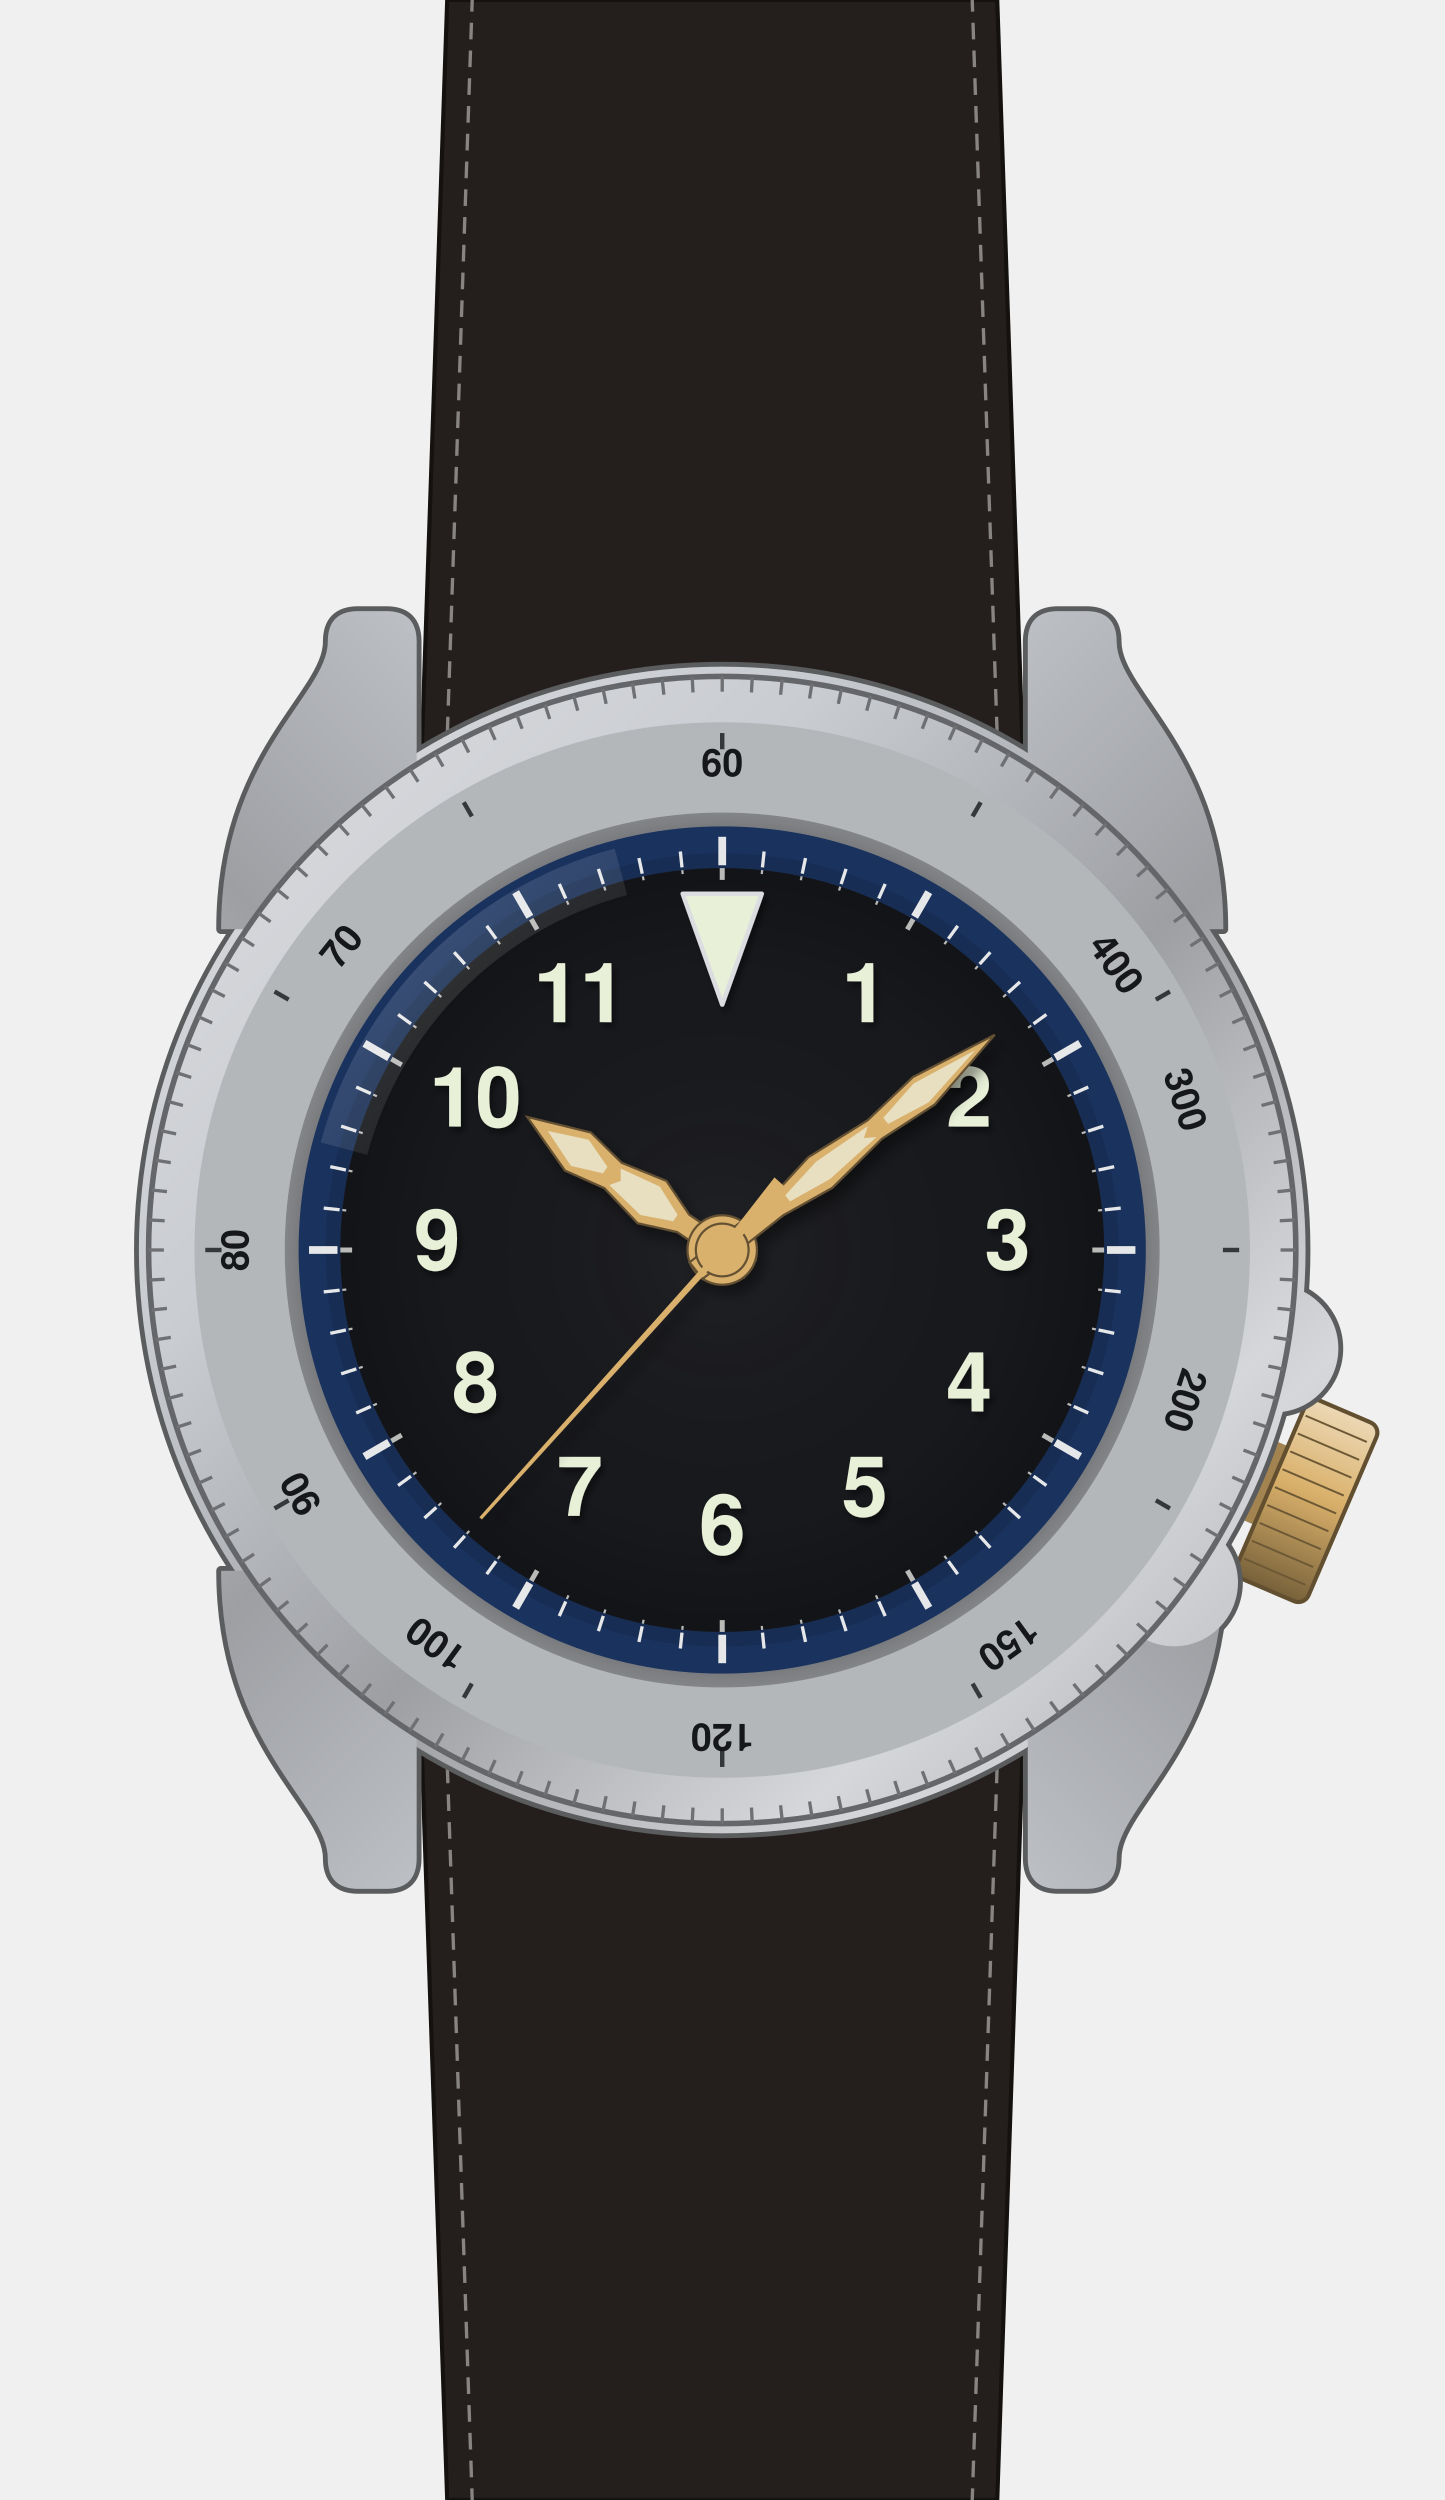
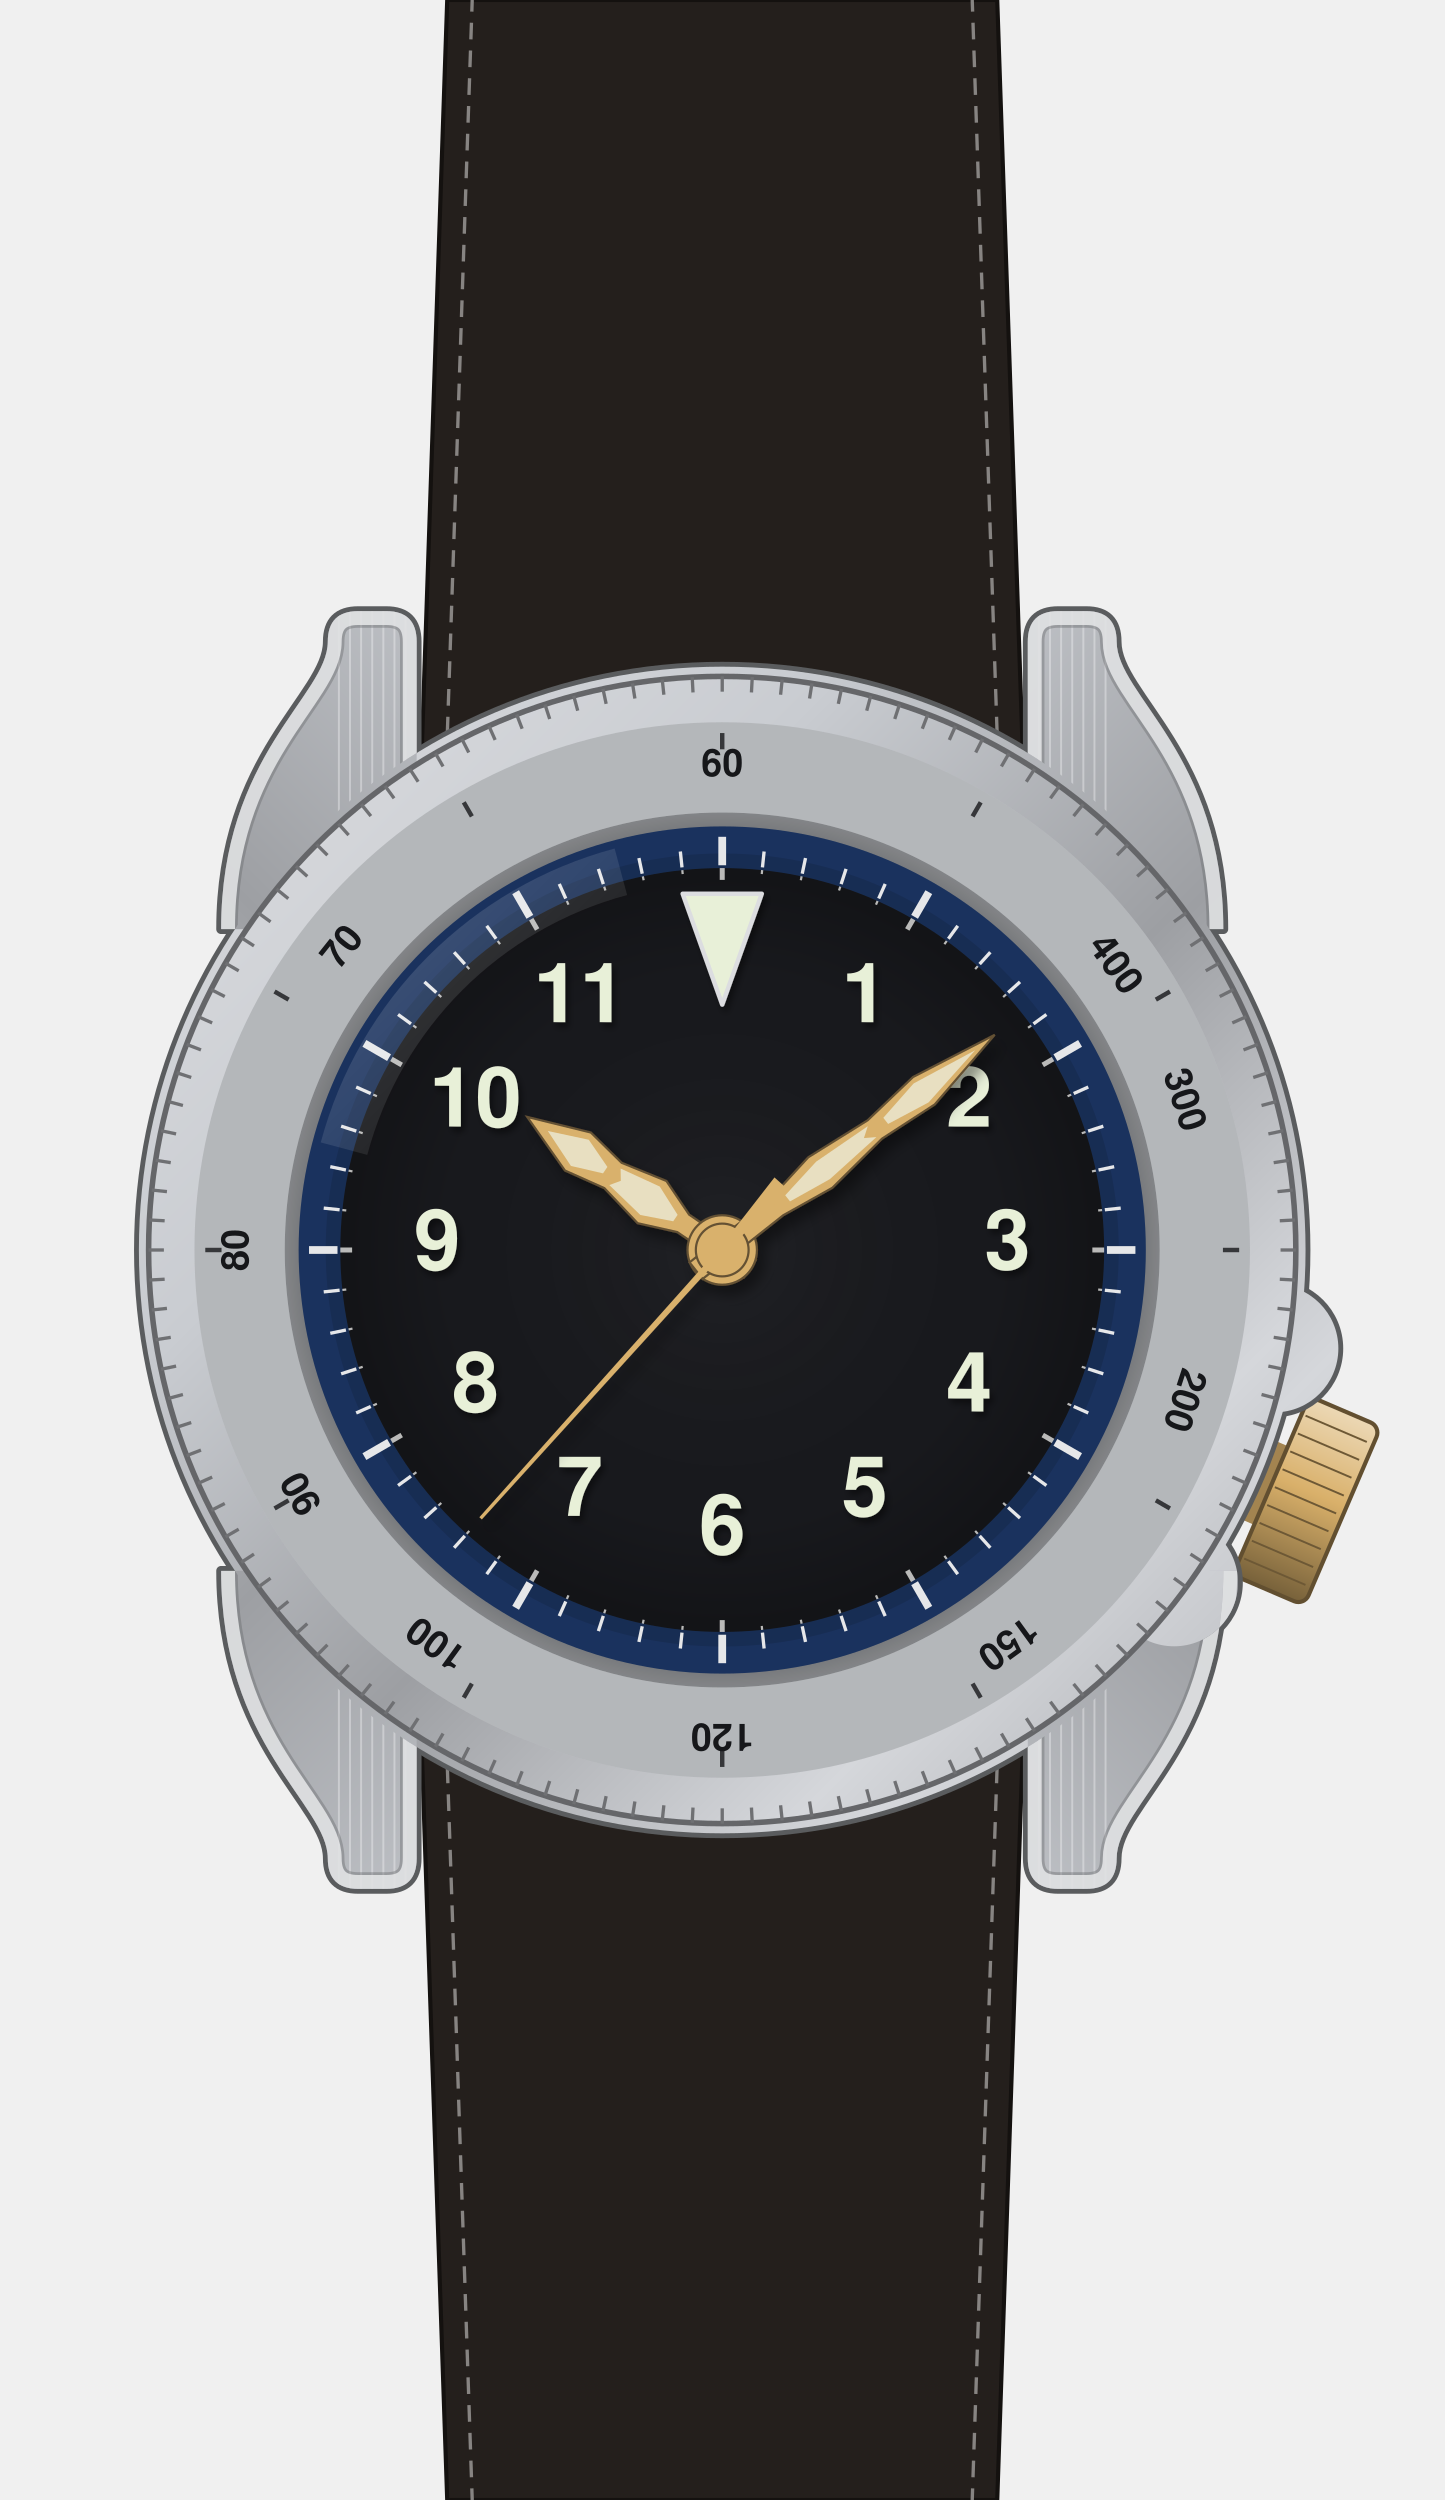
<svg xmlns="http://www.w3.org/2000/svg" viewBox="-26 -45 52 90" role="img" aria-label="Pilot Type B, Tachymeter" data-mm-width="52" data-mm-height="90">
  <defs>
    <clipPath id="pilot-tachymeter-dial-clip">
      <circle r="15.75">
</circle>
    </clipPath>
  </defs>
  <g data-layer="strap" data-part="st-leather-22-black">
    <g id="pilot-tachymeter-strap-top">
      <g>
        <defs>
</defs>
        <path d="M -11 -12.6 L 11 -12.6 L 9.9 -45 L -9.9 -45 Z" fill="#241f1c" stroke="#14110f" stroke-width="0.15">
</path>
        <g stroke="#878482" stroke-width="0.12" stroke-dasharray="0.6 0.4" fill="none">
          <path d="M -10.1 -12.6 L -9 -45">
</path>
          <path d="M 10.1 -12.6 L 9 -45">
</path>
        </g>
      </g>
    </g>
    <use href="#pilot-tachymeter-strap-top" transform="scale(1 -1)">
</use>
  </g>
  <g data-layer="crown" data-part="cw-diver42-gold" transform="rotate(23.22581)">
    <g>
      <defs>
        <linearGradient id="pilot-tachymeter-crown-cw-diver42-gold" x1="0" y1="0" x2="0" y2="1">
          <stop offset="0" stop-color="#ecd8b5">
</stop>
          <stop offset="0.45" stop-color="#d9b06a">
</stop>
          <stop offset="1" stop-color="#77613a">
</stop>
        </linearGradient>
      </defs>
      <rect x="20.6" y="-1.54" width="1.2" height="3.08" fill="#a38450">
</rect>
      <rect x="21.5" y="-3.5" width="2.8" height="7" rx="0.4" fill="url(#pilot-tachymeter-crown-cw-diver42-gold)" stroke="#624f30" stroke-width="0.15">
</rect>
      <g stroke="#6d5835" stroke-width="0.07">
        <line x1="21.65" y1="-2.8" x2="24.05" y2="-2.8">
</line>
        <line x1="21.65" y1="-2.1" x2="24.05" y2="-2.1">
</line>
        <line x1="21.65" y1="-1.4" x2="24.05" y2="-1.4">
</line>
        <line x1="21.65" y1="-0.7" x2="24.05" y2="-0.7">
</line>
        <line x1="21.65" y1="0" x2="24.05" y2="0">
</line>
        <line x1="21.65" y1="0.7" x2="24.05" y2="0.7">
</line>
        <line x1="21.65" y1="1.4" x2="24.05" y2="1.4">
</line>
        <line x1="21.65" y1="2.1" x2="24.05" y2="2.1">
</line>
        <line x1="21.65" y1="2.8" x2="24.05" y2="2.8">
</line>
      </g>
    </g>
  </g>
  <g data-layer="case" data-part="cs-diver42-38">
    <g>
      <defs>
        <linearGradient id="pilot-tachymeter-case-metal-cs-diver42-38" gradientUnits="userSpaceOnUse" x1="-23" y1="-23" x2="23" y2="23">
          <stop offset="0" stop-color="#dedfe2">
</stop>
          <stop offset="0.3" stop-color="#c9ccd1">
</stop>
          <stop offset="0.55" stop-color="#9d9fa3">
</stop>
          <stop offset="0.78" stop-color="#d5d7db">
</stop>
          <stop offset="1" stop-color="#a5a7ab">
</stop>
        </linearGradient>
        <radialGradient id="pilot-tachymeter-case-flange-cs-diver42-38" gradientUnits="userSpaceOnUse" cx="0" cy="0" r="15.8">
          <stop offset="0.8" stop-color="#3c3d3f">
</stop>
          <stop offset="1" stop-color="#838588">
</stop>
        </radialGradient>
+         <clipPath id="pilot-tachymeter-case-clip-cs-diver42-38">
+           <circle r="21" fill="url(#pilot-tachymeter-case-metal-cs-diver42-38)">
+ </circle>
+           <path d="M 11 -11.55 L 11 -21.9 Q 11 -23 12.1 -23 L 13.1 -23 Q 14.2 -23 14.2 -21.9 C 14.2 -19.95 18.04 -17.85 18.04 -11.55 Z" fill="url(#pilot-tachymeter-case-metal-cs-diver42-38)" transform="scale(1 1)">
+ </path>
+           <path d="M 11 -11.55 L 11 -21.9 Q 11 -23 12.1 -23 L 13.1 -23 Q 14.2 -23 14.2 -21.9 C 14.2 -19.95 18.04 -17.85 18.04 -11.55 Z" fill="url(#pilot-tachymeter-case-metal-cs-diver42-38)" transform="scale(-1 1)">
+ </path>
+           <path d="M 11 -11.55 L 11 -21.9 Q 11 -23 12.1 -23 L 13.1 -23 Q 14.2 -23 14.2 -21.9 C 14.2 -19.95 18.04 -17.85 18.04 -11.55 Z" fill="url(#pilot-tachymeter-case-metal-cs-diver42-38)" transform="scale(1 -1)">
+ </path>
+           <path d="M 11 -11.55 L 11 -21.9 Q 11 -23 12.1 -23 L 13.1 -23 Q 14.2 -23 14.2 -21.9 C 14.2 -19.95 18.04 -17.85 18.04 -11.55 Z" fill="url(#pilot-tachymeter-case-metal-cs-diver42-38)" transform="scale(-1 -1)">
+ </path>
+           <circle cx="19.881" cy="3.545" r="2.3" fill="url(#pilot-tachymeter-case-metal-cs-diver42-38)">
+ </circle>
+           <circle cx="16.267" cy="11.967" r="2.3" fill="url(#pilot-tachymeter-case-metal-cs-diver42-38)">
+ </circle>
+         </clipPath>
+         <clipPath id="pilot-tachymeter-case-outside-cs-diver42-38">
+           <path d="M -100 -100 H 100 V 100 H -100 Z M 21 0 A 21 21 0 1 0 -21 0 A 21 21 0 1 0 21 0 Z" clip-rule="evenodd">
+ </path>
+         </clipPath>
      </defs>
      <g stroke="#5a5c5e" stroke-width="0.35" stroke-linejoin="round">
        <circle r="21" fill="#5a5c5e">
</circle>
        <path d="M 11 -11.55 L 11 -21.9 Q 11 -23 12.1 -23 L 13.1 -23 Q 14.2 -23 14.2 -21.9 C 14.2 -19.95 18.04 -17.85 18.04 -11.55 Z" fill="#5a5c5e" transform="scale(1 1)">
</path>
        <path d="M 11 -11.55 L 11 -21.9 Q 11 -23 12.1 -23 L 13.1 -23 Q 14.2 -23 14.2 -21.9 C 14.2 -19.95 18.04 -17.85 18.04 -11.55 Z" fill="#5a5c5e" transform="scale(-1 1)">
</path>
        <path d="M 11 -11.55 L 11 -21.9 Q 11 -23 12.1 -23 L 13.1 -23 Q 14.2 -23 14.2 -21.9 C 14.2 -19.95 18.04 -17.85 18.04 -11.55 Z" fill="#5a5c5e" transform="scale(1 -1)">
</path>
        <path d="M 11 -11.55 L 11 -21.9 Q 11 -23 12.1 -23 L 13.1 -23 Q 14.2 -23 14.2 -21.9 C 14.2 -19.95 18.04 -17.85 18.04 -11.55 Z" fill="#5a5c5e" transform="scale(-1 -1)">
</path>
        <circle cx="19.881" cy="3.545" r="2.3" fill="#5a5c5e">
</circle>
        <circle cx="16.267" cy="11.967" r="2.3" fill="#5a5c5e">
</circle>
      </g>
      <g>
        <circle r="21" fill="url(#pilot-tachymeter-case-metal-cs-diver42-38)">
</circle>
        <path d="M 11 -11.55 L 11 -21.9 Q 11 -23 12.1 -23 L 13.1 -23 Q 14.2 -23 14.2 -21.9 C 14.2 -19.95 18.04 -17.85 18.04 -11.55 Z" fill="url(#pilot-tachymeter-case-metal-cs-diver42-38)" transform="scale(1 1)">
</path>
        <path d="M 11 -11.55 L 11 -21.9 Q 11 -23 12.1 -23 L 13.1 -23 Q 14.2 -23 14.2 -21.9 C 14.2 -19.95 18.04 -17.85 18.04 -11.55 Z" fill="url(#pilot-tachymeter-case-metal-cs-diver42-38)" transform="scale(-1 1)">
</path>
        <path d="M 11 -11.55 L 11 -21.9 Q 11 -23 12.1 -23 L 13.1 -23 Q 14.2 -23 14.2 -21.9 C 14.2 -19.95 18.04 -17.85 18.04 -11.55 Z" fill="url(#pilot-tachymeter-case-metal-cs-diver42-38)" transform="scale(1 -1)">
</path>
        <path d="M 11 -11.55 L 11 -21.9 Q 11 -23 12.1 -23 L 13.1 -23 Q 14.2 -23 14.2 -21.9 C 14.2 -19.95 18.04 -17.85 18.04 -11.55 Z" fill="url(#pilot-tachymeter-case-metal-cs-diver42-38)" transform="scale(-1 -1)">
</path>
        <circle cx="19.881" cy="3.545" r="2.3" fill="url(#pilot-tachymeter-case-metal-cs-diver42-38)">
</circle>
        <circle cx="16.267" cy="11.967" r="2.3" fill="url(#pilot-tachymeter-case-metal-cs-diver42-38)">
</circle>
+       </g>
+       <g>
+         <g clip-path="url(#pilot-tachymeter-case-clip-cs-diver42-38)">
+           <g clip-path="url(#pilot-tachymeter-case-outside-cs-diver42-38)">
+             <g transform="scale(1 1)" fill="none" stroke-linejoin="round">
+               <path d="M 11.4 -23 L 11.4 -11.55 M 11.8 -23 L 11.8 -11.55 M 12.2 -23 L 12.2 -11.55 M 12.6 -23 L 12.6 -11.55 M 13 -23 L 13 -11.55 M 13.4 -23 L 13.4 -11.55 M 13.8 -23 L 13.8 -11.55" stroke="#f2f2f4" stroke-width="0.07" opacity="0.4">
+ </path>
+               <path d="M 11 -11.55 L 11 -21.9 Q 11 -23 12.1 -23 L 13.1 -23 Q 14.2 -23 14.2 -21.9 C 14.2 -19.95 18.04 -17.85 18.04 -11.55" stroke="#656669" stroke-width="1.2" opacity="0.4">
+ </path>
+               <path d="M 11 -11.55 L 11 -21.9 Q 11 -23 12.1 -23 L 13.1 -23 Q 14.2 -23 14.2 -21.9 C 14.2 -19.95 18.04 -17.85 18.04 -11.55" stroke="#ecedef" stroke-width="1" opacity="0.8">
+ </path>
+             </g>
+             <g transform="scale(-1 1)" fill="none" stroke-linejoin="round">
+               <path d="M 11.4 -23 L 11.4 -11.55 M 11.8 -23 L 11.8 -11.55 M 12.2 -23 L 12.2 -11.55 M 12.6 -23 L 12.6 -11.55 M 13 -23 L 13 -11.55 M 13.4 -23 L 13.4 -11.55 M 13.8 -23 L 13.8 -11.55" stroke="#f2f2f4" stroke-width="0.07" opacity="0.4">
+ </path>
+               <path d="M 11 -11.55 L 11 -21.9 Q 11 -23 12.1 -23 L 13.1 -23 Q 14.2 -23 14.2 -21.9 C 14.2 -19.95 18.04 -17.85 18.04 -11.55" stroke="#656669" stroke-width="1.2" opacity="0.4">
+ </path>
+               <path d="M 11 -11.55 L 11 -21.9 Q 11 -23 12.1 -23 L 13.1 -23 Q 14.2 -23 14.2 -21.9 C 14.2 -19.95 18.04 -17.85 18.04 -11.55" stroke="#ecedef" stroke-width="1" opacity="0.8">
+ </path>
+             </g>
+             <g transform="scale(1 -1)" fill="none" stroke-linejoin="round">
+               <path d="M 11.4 -23 L 11.4 -11.55 M 11.8 -23 L 11.8 -11.55 M 12.2 -23 L 12.2 -11.55 M 12.6 -23 L 12.6 -11.55 M 13 -23 L 13 -11.55 M 13.4 -23 L 13.4 -11.55 M 13.8 -23 L 13.8 -11.55" stroke="#f2f2f4" stroke-width="0.07" opacity="0.4">
+ </path>
+               <path d="M 11 -11.55 L 11 -21.9 Q 11 -23 12.1 -23 L 13.1 -23 Q 14.2 -23 14.2 -21.9 C 14.2 -19.95 18.04 -17.85 18.04 -11.55" stroke="#656669" stroke-width="1.2" opacity="0.4">
+ </path>
+               <path d="M 11 -11.55 L 11 -21.9 Q 11 -23 12.1 -23 L 13.1 -23 Q 14.2 -23 14.2 -21.9 C 14.2 -19.95 18.04 -17.85 18.04 -11.55" stroke="#ecedef" stroke-width="1" opacity="0.8">
+ </path>
+             </g>
+             <g transform="scale(-1 -1)" fill="none" stroke-linejoin="round">
+               <path d="M 11.4 -23 L 11.4 -11.55 M 11.8 -23 L 11.8 -11.55 M 12.2 -23 L 12.2 -11.55 M 12.6 -23 L 12.6 -11.55 M 13 -23 L 13 -11.55 M 13.4 -23 L 13.4 -11.55 M 13.8 -23 L 13.8 -11.55" stroke="#f2f2f4" stroke-width="0.07" opacity="0.4">
+ </path>
+               <path d="M 11 -11.55 L 11 -21.9 Q 11 -23 12.1 -23 L 13.1 -23 Q 14.2 -23 14.2 -21.9 C 14.2 -19.95 18.04 -17.85 18.04 -11.55" stroke="#656669" stroke-width="1.2" opacity="0.4">
+ </path>
+               <path d="M 11 -11.55 L 11 -21.9 Q 11 -23 12.1 -23 L 13.1 -23 Q 14.2 -23 14.2 -21.9 C 14.2 -19.95 18.04 -17.85 18.04 -11.55" stroke="#ecedef" stroke-width="1" opacity="0.8">
+ </path>
+             </g>
+           </g>
+         </g>
      </g>
      <circle r="15.8" fill="url(#pilot-tachymeter-case-flange-cs-diver42-38)">
</circle>
    </g>
  </g>
  <g data-layer="bezel" data-part="bz-diver42-flat">
    <g>
      <defs>
        <linearGradient id="pilot-tachymeter-bezel-bz-diver42-flat" gradientUnits="userSpaceOnUse" x1="-20.65" y1="-20.65" x2="20.65" y2="20.65">
          <stop offset="0" stop-color="#dedfe2">
</stop>
          <stop offset="0.3" stop-color="#c9ccd1">
</stop>
          <stop offset="0.55" stop-color="#9d9fa3">
</stop>
          <stop offset="0.78" stop-color="#d5d7db">
</stop>
          <stop offset="1" stop-color="#a5a7ab">
</stop>
        </linearGradient>
      </defs>
      <path d="M -20.65 0 A 20.65 20.65 0 1 0 20.65 0 A 20.65 20.65 0 1 0 -20.65 0 Z M -18.75 0 A 18.75 18.75 0 1 0 18.75 0 A 18.75 18.75 0 1 0 -18.75 0 Z" fill="url(#pilot-tachymeter-bezel-bz-diver42-flat)" fill-rule="evenodd" stroke="#656669" stroke-width="0.2">
</path>
      <g stroke="#6f7073" stroke-width="0.12">
        <line x1="0" y1="-20.1" x2="0" y2="-20.65">
</line>
        <line x1="1.052" y1="-20.072" x2="1.081" y2="-20.622">
</line>
        <line x1="2.101" y1="-19.99" x2="2.159" y2="-20.537">
</line>
        <line x1="3.144" y1="-19.853" x2="3.23" y2="-20.396">
</line>
        <line x1="4.179" y1="-19.661" x2="4.293" y2="-20.199">
</line>
        <line x1="5.202" y1="-19.415" x2="5.345" y2="-19.946">
</line>
        <line x1="6.211" y1="-19.116" x2="6.381" y2="-19.639">
</line>
        <line x1="7.203" y1="-18.765" x2="7.4" y2="-19.278">
</line>
        <line x1="8.175" y1="-18.362" x2="8.399" y2="-18.865">
</line>
        <line x1="9.125" y1="-17.909" x2="9.375" y2="-18.399">
</line>
        <line x1="10.05" y1="-17.407" x2="10.325" y2="-17.883">
</line>
        <line x1="10.947" y1="-16.857" x2="11.247" y2="-17.319">
</line>
        <line x1="11.814" y1="-16.261" x2="12.138" y2="-16.706">
</line>
        <line x1="12.649" y1="-15.621" x2="12.995" y2="-16.048">
</line>
        <line x1="13.45" y1="-14.937" x2="13.818" y2="-15.346">
</line>
        <line x1="14.213" y1="-14.213" x2="14.602" y2="-14.602">
</line>
        <line x1="14.937" y1="-13.45" x2="15.346" y2="-13.818">
</line>
        <line x1="15.621" y1="-12.649" x2="16.048" y2="-12.995">
</line>
        <line x1="16.261" y1="-11.814" x2="16.706" y2="-12.138">
</line>
        <line x1="16.857" y1="-10.947" x2="17.319" y2="-11.247">
</line>
        <line x1="17.407" y1="-10.05" x2="17.883" y2="-10.325">
</line>
        <line x1="17.909" y1="-9.125" x2="18.399" y2="-9.375">
</line>
        <line x1="18.362" y1="-8.175" x2="18.865" y2="-8.399">
</line>
        <line x1="18.765" y1="-7.203" x2="19.278" y2="-7.4">
</line>
        <line x1="19.116" y1="-6.211" x2="19.639" y2="-6.381">
</line>
        <line x1="19.415" y1="-5.202" x2="19.946" y2="-5.345">
</line>
        <line x1="19.661" y1="-4.179" x2="20.199" y2="-4.293">
</line>
        <line x1="19.853" y1="-3.144" x2="20.396" y2="-3.23">
</line>
        <line x1="19.99" y1="-2.101" x2="20.537" y2="-2.159">
</line>
        <line x1="20.072" y1="-1.052" x2="20.622" y2="-1.081">
</line>
        <line x1="20.1" y1="0" x2="20.65" y2="0">
</line>
        <line x1="20.072" y1="1.052" x2="20.622" y2="1.081">
</line>
        <line x1="19.99" y1="2.101" x2="20.537" y2="2.159">
</line>
        <line x1="19.853" y1="3.144" x2="20.396" y2="3.23">
</line>
        <line x1="19.661" y1="4.179" x2="20.199" y2="4.293">
</line>
        <line x1="19.415" y1="5.202" x2="19.946" y2="5.345">
</line>
        <line x1="19.116" y1="6.211" x2="19.639" y2="6.381">
</line>
        <line x1="18.765" y1="7.203" x2="19.278" y2="7.4">
</line>
        <line x1="18.362" y1="8.175" x2="18.865" y2="8.399">
</line>
        <line x1="17.909" y1="9.125" x2="18.399" y2="9.375">
</line>
        <line x1="17.407" y1="10.05" x2="17.883" y2="10.325">
</line>
        <line x1="16.857" y1="10.947" x2="17.319" y2="11.247">
</line>
        <line x1="16.261" y1="11.814" x2="16.706" y2="12.138">
</line>
        <line x1="15.621" y1="12.649" x2="16.048" y2="12.995">
</line>
        <line x1="14.937" y1="13.45" x2="15.346" y2="13.818">
</line>
        <line x1="14.213" y1="14.213" x2="14.602" y2="14.602">
</line>
        <line x1="13.45" y1="14.937" x2="13.818" y2="15.346">
</line>
        <line x1="12.649" y1="15.621" x2="12.995" y2="16.048">
</line>
        <line x1="11.814" y1="16.261" x2="12.138" y2="16.706">
</line>
        <line x1="10.947" y1="16.857" x2="11.247" y2="17.319">
</line>
        <line x1="10.05" y1="17.407" x2="10.325" y2="17.883">
</line>
        <line x1="9.125" y1="17.909" x2="9.375" y2="18.399">
</line>
        <line x1="8.175" y1="18.362" x2="8.399" y2="18.865">
</line>
        <line x1="7.203" y1="18.765" x2="7.4" y2="19.278">
</line>
        <line x1="6.211" y1="19.116" x2="6.381" y2="19.639">
</line>
        <line x1="5.202" y1="19.415" x2="5.345" y2="19.946">
</line>
        <line x1="4.179" y1="19.661" x2="4.293" y2="20.199">
</line>
        <line x1="3.144" y1="19.853" x2="3.23" y2="20.396">
</line>
        <line x1="2.101" y1="19.99" x2="2.159" y2="20.537">
</line>
        <line x1="1.052" y1="20.072" x2="1.081" y2="20.622">
</line>
        <line x1="0" y1="20.1" x2="0" y2="20.65">
</line>
        <line x1="-1.052" y1="20.072" x2="-1.081" y2="20.622">
</line>
        <line x1="-2.101" y1="19.99" x2="-2.159" y2="20.537">
</line>
        <line x1="-3.144" y1="19.853" x2="-3.23" y2="20.396">
</line>
        <line x1="-4.179" y1="19.661" x2="-4.293" y2="20.199">
</line>
        <line x1="-5.202" y1="19.415" x2="-5.345" y2="19.946">
</line>
        <line x1="-6.211" y1="19.116" x2="-6.381" y2="19.639">
</line>
        <line x1="-7.203" y1="18.765" x2="-7.4" y2="19.278">
</line>
        <line x1="-8.175" y1="18.362" x2="-8.399" y2="18.865">
</line>
        <line x1="-9.125" y1="17.909" x2="-9.375" y2="18.399">
</line>
        <line x1="-10.05" y1="17.407" x2="-10.325" y2="17.883">
</line>
        <line x1="-10.947" y1="16.857" x2="-11.247" y2="17.319">
</line>
        <line x1="-11.814" y1="16.261" x2="-12.138" y2="16.706">
</line>
        <line x1="-12.649" y1="15.621" x2="-12.995" y2="16.048">
</line>
        <line x1="-13.45" y1="14.937" x2="-13.818" y2="15.346">
</line>
        <line x1="-14.213" y1="14.213" x2="-14.602" y2="14.602">
</line>
        <line x1="-14.937" y1="13.45" x2="-15.346" y2="13.818">
</line>
        <line x1="-15.621" y1="12.649" x2="-16.048" y2="12.995">
</line>
        <line x1="-16.261" y1="11.814" x2="-16.706" y2="12.138">
</line>
        <line x1="-16.857" y1="10.947" x2="-17.319" y2="11.247">
</line>
        <line x1="-17.407" y1="10.05" x2="-17.883" y2="10.325">
</line>
        <line x1="-17.909" y1="9.125" x2="-18.399" y2="9.375">
</line>
        <line x1="-18.362" y1="8.175" x2="-18.865" y2="8.399">
</line>
        <line x1="-18.765" y1="7.203" x2="-19.278" y2="7.4">
</line>
        <line x1="-19.116" y1="6.211" x2="-19.639" y2="6.381">
</line>
        <line x1="-19.415" y1="5.202" x2="-19.946" y2="5.345">
</line>
        <line x1="-19.661" y1="4.179" x2="-20.199" y2="4.293">
</line>
        <line x1="-19.853" y1="3.144" x2="-20.396" y2="3.23">
</line>
        <line x1="-19.99" y1="2.101" x2="-20.537" y2="2.159">
</line>
        <line x1="-20.072" y1="1.052" x2="-20.622" y2="1.081">
</line>
        <line x1="-20.1" y1="0" x2="-20.65" y2="0">
</line>
        <line x1="-20.072" y1="-1.052" x2="-20.622" y2="-1.081">
</line>
        <line x1="-19.99" y1="-2.101" x2="-20.537" y2="-2.159">
</line>
        <line x1="-19.853" y1="-3.144" x2="-20.396" y2="-3.23">
</line>
        <line x1="-19.661" y1="-4.179" x2="-20.199" y2="-4.293">
</line>
        <line x1="-19.415" y1="-5.202" x2="-19.946" y2="-5.345">
</line>
        <line x1="-19.116" y1="-6.211" x2="-19.639" y2="-6.381">
</line>
        <line x1="-18.765" y1="-7.203" x2="-19.278" y2="-7.4">
</line>
        <line x1="-18.362" y1="-8.175" x2="-18.865" y2="-8.399">
</line>
        <line x1="-17.909" y1="-9.125" x2="-18.399" y2="-9.375">
</line>
        <line x1="-17.407" y1="-10.05" x2="-17.883" y2="-10.325">
</line>
        <line x1="-16.857" y1="-10.947" x2="-17.319" y2="-11.247">
</line>
        <line x1="-16.261" y1="-11.814" x2="-16.706" y2="-12.138">
</line>
        <line x1="-15.621" y1="-12.649" x2="-16.048" y2="-12.995">
</line>
        <line x1="-14.937" y1="-13.45" x2="-15.346" y2="-13.818">
</line>
        <line x1="-14.213" y1="-14.213" x2="-14.602" y2="-14.602">
</line>
        <line x1="-13.45" y1="-14.937" x2="-13.818" y2="-15.346">
</line>
        <line x1="-12.649" y1="-15.621" x2="-12.995" y2="-16.048">
</line>
        <line x1="-11.814" y1="-16.261" x2="-12.138" y2="-16.706">
</line>
        <line x1="-10.947" y1="-16.857" x2="-11.247" y2="-17.319">
</line>
        <line x1="-10.05" y1="-17.407" x2="-10.325" y2="-17.883">
</line>
        <line x1="-9.125" y1="-17.909" x2="-9.375" y2="-18.399">
</line>
        <line x1="-8.175" y1="-18.362" x2="-8.399" y2="-18.865">
</line>
        <line x1="-7.203" y1="-18.765" x2="-7.4" y2="-19.278">
</line>
        <line x1="-6.211" y1="-19.116" x2="-6.381" y2="-19.639">
</line>
        <line x1="-5.202" y1="-19.415" x2="-5.345" y2="-19.946">
</line>
        <line x1="-4.179" y1="-19.661" x2="-4.293" y2="-20.199">
</line>
        <line x1="-3.144" y1="-19.853" x2="-3.23" y2="-20.396">
</line>
        <line x1="-2.101" y1="-19.99" x2="-2.159" y2="-20.537">
</line>
        <line x1="-1.052" y1="-20.072" x2="-1.081" y2="-20.622">
</line>
      </g>
    </g>
  </g>
  <g data-layer="bezelInsert" data-part="in-diver42-tachy-silver">
    <g>
      <g>
        <defs>
          <radialGradient id="pilot-tachymeter-insert-shade-in-diver42-tachy-silver" gradientUnits="userSpaceOnUse" r="19">
            <stop offset="0.829" stop-color="#000" stop-opacity="0.12">
</stop>
            <stop offset="0.889" stop-color="#000" stop-opacity="0">
</stop>
            <stop offset="1" stop-color="#000" stop-opacity="0.15">
</stop>
          </radialGradient>
        </defs>
        <path d="M -19 0 A 19 19 0 1 0 19 0 A 19 19 0 1 0 -19 0 Z M -15.75 0 A 15.75 15.75 0 1 0 15.75 0 A 15.75 15.75 0 1 0 -15.75 0 Z" fill="#d4d7db" fill-rule="evenodd">
</path>
        <path d="M -19 0 A 19 19 0 1 0 19 0 A 19 19 0 1 0 -19 0 Z M -15.75 0 A 15.75 15.75 0 1 0 15.75 0 A 15.75 15.75 0 1 0 -15.75 0 Z" fill="url(#pilot-tachymeter-insert-shade-in-diver42-tachy-silver)" fill-rule="evenodd">
</path>
      </g>
      <g>
        <g stroke="#16171a" stroke-linecap="butt" opacity="0.8">
          <line x1="0" y1="-18.025" x2="0" y2="-18.61" stroke-width="0.16">
</line>
          <line x1="9.012" y1="-15.61" x2="9.305" y2="-16.117" stroke-width="0.16">
</line>
          <line x1="15.61" y1="-9.013" x2="16.117" y2="-9.305" stroke-width="0.16">
</line>
          <line x1="18.025" y1="0" x2="18.61" y2="0" stroke-width="0.16">
</line>
          <line x1="15.61" y1="9.012" x2="16.117" y2="9.305" stroke-width="0.16">
</line>
          <line x1="9.012" y1="15.61" x2="9.305" y2="16.117" stroke-width="0.16">
</line>
          <line x1="0" y1="18.025" x2="0" y2="18.61" stroke-width="0.16">
</line>
          <line x1="-9.013" y1="15.61" x2="-9.305" y2="16.117" stroke-width="0.16">
</line>
          <line x1="-15.61" y1="9.013" x2="-16.117" y2="9.305" stroke-width="0.16">
</line>
          <line x1="-18.025" y1="0" x2="-18.61" y2="0" stroke-width="0.16">
</line>
          <line x1="-15.61" y1="-9.013" x2="-16.117" y2="-9.305" stroke-width="0.16">
</line>
          <line x1="-9.013" y1="-15.61" x2="-9.305" y2="-16.117" stroke-width="0.16">
</line>
        </g>
        <text x="0" y="-17.375" transform="rotate(0 0 -17.375)" font-family="'Helvetica Neue', Helvetica, Arial, sans-serif" font-weight="600" font-size="1.365" fill="#16171a" text-anchor="middle" dominant-baseline="central">60</text>
        <text x="-13.584" y="-10.833" transform="rotate(308.571 -13.584 -10.833)" font-family="'Helvetica Neue', Helvetica, Arial, sans-serif" font-weight="600" font-size="1.365" fill="#16171a" text-anchor="middle" dominant-baseline="central">70</text>
        <text x="-17.375" y="0" transform="rotate(270 -17.375 0)" font-family="'Helvetica Neue', Helvetica, Arial, sans-serif" font-weight="600" font-size="1.365" fill="#16171a" text-anchor="middle" dominant-baseline="central">80</text>
        <text x="-15.047" y="8.688" transform="rotate(240 -15.047 8.688)" font-family="'Helvetica Neue', Helvetica, Arial, sans-serif" font-weight="600" font-size="1.365" fill="#16171a" text-anchor="middle" dominant-baseline="central">90</text>
        <text x="-10.213" y="14.057" transform="rotate(216 -10.213 14.057)" font-family="'Helvetica Neue', Helvetica, Arial, sans-serif" font-weight="600" font-size="1.365" fill="#16171a" text-anchor="middle" dominant-baseline="central">100</text>
        <text x="0" y="17.375" transform="rotate(180 0 17.375)" font-family="'Helvetica Neue', Helvetica, Arial, sans-serif" font-weight="600" font-size="1.365" fill="#16171a" text-anchor="middle" dominant-baseline="central">120</text>
        <text x="10.213" y="14.057" transform="rotate(144 10.213 14.057)" font-family="'Helvetica Neue', Helvetica, Arial, sans-serif" font-weight="600" font-size="1.365" fill="#16171a" text-anchor="middle" dominant-baseline="central">150</text>
        <text x="16.525" y="5.369" transform="rotate(108 16.525 5.369)" font-family="'Helvetica Neue', Helvetica, Arial, sans-serif" font-weight="600" font-size="1.365" fill="#16171a" text-anchor="middle" dominant-baseline="central">200</text>
        <text x="16.525" y="-5.369" transform="rotate(72 16.525 -5.369)" font-family="'Helvetica Neue', Helvetica, Arial, sans-serif" font-weight="600" font-size="1.365" fill="#16171a" text-anchor="middle" dominant-baseline="central">300</text>
        <text x="14.057" y="-10.213" transform="rotate(54 14.057 -10.213)" font-family="'Helvetica Neue', Helvetica, Arial, sans-serif" font-weight="600" font-size="1.365" fill="#16171a" text-anchor="middle" dominant-baseline="central">400</text>
      </g>
    </g>
  </g>
  <g clip-path="url(#pilot-tachymeter-dial-clip)">
    <g data-layer="dial" data-part="dl-pilot-black">
      <g>
        <defs>
          <filter id="pilot-tachymeter-dial-shadow-dl-pilot-black" x="-50%" y="-50%" width="200%" height="200%">
            <feDropShadow dx="0.12" dy="0.18" stdDeviation="0.12" flood-color="#000" flood-opacity="0.5">
</feDropShadow>
          </filter>
        </defs>
        <circle r="14.25" fill="#15161a">
</circle>
        <g>
          <defs>
            <radialGradient id="pilot-tachymeter-dial-vignette-dl-pilot-black" gradientUnits="userSpaceOnUse" cx="0" cy="0" r="14.25">
              <stop offset="0" stop-color="#fff" stop-opacity="0.04">
</stop>
              <stop offset="0.7" stop-color="#000" stop-opacity="0">
</stop>
              <stop offset="1" stop-color="#000" stop-opacity="0.28">
</stop>
            </radialGradient>
          </defs>
          <circle r="14.25" fill="url(#pilot-tachymeter-dial-vignette-dl-pilot-black)">
</circle>
        </g>
        <g stroke="#f2f2ef" opacity="0.75">
          <line x1="0" y1="-13.324" x2="0" y2="-14.107" stroke-width="0.18">
</line>
          <line x1="1.423" y1="-13.534" x2="1.475" y2="-14.03" stroke-width="0.08">
</line>
          <line x1="2.829" y1="-13.311" x2="2.933" y2="-13.799" stroke-width="0.08">
</line>
          <line x1="4.205" y1="-12.943" x2="4.359" y2="-13.417" stroke-width="0.08">
</line>
          <line x1="5.535" y1="-12.432" x2="5.738" y2="-12.888" stroke-width="0.08">
</line>
          <line x1="6.662" y1="-11.539" x2="7.054" y2="-12.217" stroke-width="0.18">
</line>
          <line x1="7.999" y1="-11.01" x2="8.292" y2="-11.413" stroke-width="0.08">
</line>
          <line x1="9.106" y1="-10.113" x2="9.44" y2="-10.484" stroke-width="0.08">
</line>
          <line x1="10.113" y1="-9.106" x2="10.484" y2="-9.44" stroke-width="0.08">
</line>
          <line x1="11.01" y1="-7.999" x2="11.413" y2="-8.292" stroke-width="0.08">
</line>
          <line x1="11.539" y1="-6.662" x2="12.217" y2="-7.054" stroke-width="0.18">
</line>
          <line x1="12.432" y1="-5.535" x2="12.888" y2="-5.738" stroke-width="0.08">
</line>
          <line x1="12.943" y1="-4.205" x2="13.417" y2="-4.359" stroke-width="0.08">
</line>
          <line x1="13.311" y1="-2.829" x2="13.799" y2="-2.933" stroke-width="0.08">
</line>
          <line x1="13.534" y1="-1.423" x2="14.03" y2="-1.475" stroke-width="0.08">
</line>
          <line x1="13.324" y1="0" x2="14.107" y2="0" stroke-width="0.18">
</line>
          <line x1="13.534" y1="1.423" x2="14.03" y2="1.475" stroke-width="0.08">
</line>
          <line x1="13.311" y1="2.829" x2="13.799" y2="2.933" stroke-width="0.08">
</line>
          <line x1="12.943" y1="4.205" x2="13.417" y2="4.359" stroke-width="0.08">
</line>
          <line x1="12.432" y1="5.535" x2="12.888" y2="5.738" stroke-width="0.08">
</line>
          <line x1="11.539" y1="6.662" x2="12.217" y2="7.054" stroke-width="0.18">
</line>
          <line x1="11.01" y1="7.999" x2="11.413" y2="8.292" stroke-width="0.08">
</line>
          <line x1="10.113" y1="9.106" x2="10.484" y2="9.44" stroke-width="0.08">
</line>
          <line x1="9.106" y1="10.113" x2="9.44" y2="10.484" stroke-width="0.08">
</line>
          <line x1="7.999" y1="11.01" x2="8.292" y2="11.413" stroke-width="0.08">
</line>
          <line x1="6.662" y1="11.539" x2="7.054" y2="12.217" stroke-width="0.18">
</line>
          <line x1="5.535" y1="12.432" x2="5.738" y2="12.888" stroke-width="0.08">
</line>
          <line x1="4.205" y1="12.943" x2="4.359" y2="13.417" stroke-width="0.08">
</line>
          <line x1="2.829" y1="13.311" x2="2.933" y2="13.799" stroke-width="0.08">
</line>
          <line x1="1.423" y1="13.534" x2="1.475" y2="14.03" stroke-width="0.08">
</line>
          <line x1="0" y1="13.324" x2="0" y2="14.107" stroke-width="0.18">
</line>
          <line x1="-1.423" y1="13.534" x2="-1.475" y2="14.03" stroke-width="0.08">
</line>
          <line x1="-2.829" y1="13.311" x2="-2.933" y2="13.799" stroke-width="0.08">
</line>
          <line x1="-4.205" y1="12.943" x2="-4.359" y2="13.417" stroke-width="0.08">
</line>
          <line x1="-5.535" y1="12.432" x2="-5.738" y2="12.888" stroke-width="0.08">
</line>
          <line x1="-6.662" y1="11.539" x2="-7.054" y2="12.217" stroke-width="0.18">
</line>
          <line x1="-7.999" y1="11.01" x2="-8.292" y2="11.413" stroke-width="0.08">
</line>
          <line x1="-9.106" y1="10.113" x2="-9.44" y2="10.484" stroke-width="0.08">
</line>
          <line x1="-10.113" y1="9.106" x2="-10.484" y2="9.44" stroke-width="0.08">
</line>
          <line x1="-11.01" y1="7.999" x2="-11.413" y2="8.292" stroke-width="0.08">
</line>
          <line x1="-11.539" y1="6.662" x2="-12.217" y2="7.054" stroke-width="0.18">
</line>
          <line x1="-12.432" y1="5.535" x2="-12.888" y2="5.738" stroke-width="0.08">
</line>
          <line x1="-12.943" y1="4.205" x2="-13.417" y2="4.359" stroke-width="0.08">
</line>
          <line x1="-13.311" y1="2.829" x2="-13.799" y2="2.933" stroke-width="0.08">
</line>
          <line x1="-13.534" y1="1.423" x2="-14.03" y2="1.475" stroke-width="0.08">
</line>
          <line x1="-13.324" y1="0" x2="-14.107" y2="0" stroke-width="0.18">
</line>
          <line x1="-13.534" y1="-1.423" x2="-14.03" y2="-1.475" stroke-width="0.08">
</line>
          <line x1="-13.311" y1="-2.829" x2="-13.799" y2="-2.933" stroke-width="0.08">
</line>
          <line x1="-12.943" y1="-4.205" x2="-13.417" y2="-4.359" stroke-width="0.08">
</line>
          <line x1="-12.432" y1="-5.535" x2="-12.888" y2="-5.738" stroke-width="0.08">
</line>
          <line x1="-11.539" y1="-6.662" x2="-12.217" y2="-7.054" stroke-width="0.18">
</line>
          <line x1="-11.01" y1="-7.999" x2="-11.413" y2="-8.292" stroke-width="0.08">
</line>
          <line x1="-10.113" y1="-9.106" x2="-10.484" y2="-9.44" stroke-width="0.08">
</line>
          <line x1="-9.106" y1="-10.113" x2="-9.44" y2="-10.484" stroke-width="0.08">
</line>
          <line x1="-7.999" y1="-11.01" x2="-8.292" y2="-11.413" stroke-width="0.08">
</line>
          <line x1="-6.662" y1="-11.539" x2="-7.054" y2="-12.217" stroke-width="0.18">
</line>
          <line x1="-5.535" y1="-12.432" x2="-5.738" y2="-12.888" stroke-width="0.08">
</line>
          <line x1="-4.205" y1="-12.943" x2="-4.359" y2="-13.417" stroke-width="0.08">
</line>
          <line x1="-2.829" y1="-13.311" x2="-2.933" y2="-13.799" stroke-width="0.08">
</line>
          <line x1="-1.423" y1="-13.534" x2="-1.475" y2="-14.03" stroke-width="0.08">
</line>
        </g>
        <g filter="url(#pilot-tachymeter-dial-shadow-dl-pilot-black)">
          <g>
            <g class="lume" fill="#e8f0d8" stroke="#dcdde0" stroke-width="0.16" stroke-linejoin="round">
              <path d="M -1.425 -12.825 L 1.425 -12.825 L 0 -8.835 Z">
</path>
            </g>
            <g class="lume" font-family="'Helvetica Neue', Helvetica, Arial, sans-serif" text-anchor="middle" dominant-baseline="central" fill="#e8f0d8">
              <text x="5.13" y="-8.885" font-size="2.992" font-weight="700">1</text>
              <text x="8.885" y="-5.13" font-size="2.992" font-weight="700">2</text>
              <text x="10.26" y="0" font-size="2.992" font-weight="700">3</text>
              <text x="8.885" y="5.13" font-size="2.992" font-weight="700">4</text>
              <text x="5.13" y="8.885" font-size="2.992" font-weight="700">5</text>
              <text x="0" y="10.26" font-size="2.992" font-weight="700">6</text>
              <text x="-5.13" y="8.885" font-size="2.992" font-weight="700">7</text>
              <text x="-8.885" y="5.13" font-size="2.992" font-weight="700">8</text>
              <text x="-10.26" y="0" font-size="2.992" font-weight="700">9</text>
              <text x="-8.885" y="-5.13" font-size="2.992" font-weight="700">10</text>
              <text x="-5.13" y="-8.885" font-size="2.992" font-weight="700">11</text>
            </g>
          </g>
        </g>
      </g>
    </g>
    <g data-layer="chapterRing" data-part="cr-diver42-blue">
      <g>
        <path d="M -15.25 0 A 15.25 15.25 0 1 0 15.25 0 A 15.25 15.25 0 1 0 -15.25 0 Z M -13.75 0 A 13.75 13.75 0 1 0 13.75 0 A 13.75 13.75 0 1 0 -13.75 0 Z" fill="#17305c" fill-rule="evenodd">
</path>
        <path d="M -14.275 0 A 14.275 14.275 0 1 0 14.275 0 A 14.275 14.275 0 1 0 -14.275 0 Z M -13.75 0 A 13.75 13.75 0 1 0 13.75 0 A 13.75 13.75 0 1 0 -13.75 0 Z" fill="#000" opacity="0.12" fill-rule="evenodd">
</path>
        <g stroke="#e6e7e9">
          <line x1="0" y1="-13.85" x2="0" y2="-14.875" stroke-width="0.28">
</line>
          <line x1="1.448" y1="-13.774" x2="1.508" y2="-14.346" stroke-width="0.12">
</line>
          <line x1="2.88" y1="-13.547" x2="2.999" y2="-14.11" stroke-width="0.12">
</line>
          <line x1="4.28" y1="-13.172" x2="4.458" y2="-13.719" stroke-width="0.12">
</line>
          <line x1="5.633" y1="-12.653" x2="5.867" y2="-13.178" stroke-width="0.12">
</line>
          <line x1="6.925" y1="-11.994" x2="7.437" y2="-12.882" stroke-width="0.28">
</line>
          <line x1="8.141" y1="-11.205" x2="8.479" y2="-11.67" stroke-width="0.12">
</line>
          <line x1="9.267" y1="-10.293" x2="9.652" y2="-10.72" stroke-width="0.12">
</line>
          <line x1="10.293" y1="-9.267" x2="10.72" y2="-9.652" stroke-width="0.12">
</line>
          <line x1="11.205" y1="-8.141" x2="11.67" y2="-8.479" stroke-width="0.12">
</line>
          <line x1="11.994" y1="-6.925" x2="12.882" y2="-7.438" stroke-width="0.28">
</line>
          <line x1="12.653" y1="-5.633" x2="13.178" y2="-5.867" stroke-width="0.12">
</line>
          <line x1="13.172" y1="-4.28" x2="13.719" y2="-4.458" stroke-width="0.12">
</line>
          <line x1="13.547" y1="-2.88" x2="14.11" y2="-2.999" stroke-width="0.12">
</line>
          <line x1="13.774" y1="-1.448" x2="14.346" y2="-1.508" stroke-width="0.12">
</line>
          <line x1="13.85" y1="0" x2="14.875" y2="0" stroke-width="0.28">
</line>
          <line x1="13.774" y1="1.448" x2="14.346" y2="1.508" stroke-width="0.12">
</line>
          <line x1="13.547" y1="2.88" x2="14.11" y2="2.999" stroke-width="0.12">
</line>
          <line x1="13.172" y1="4.28" x2="13.719" y2="4.458" stroke-width="0.12">
</line>
          <line x1="12.653" y1="5.633" x2="13.178" y2="5.867" stroke-width="0.12">
</line>
          <line x1="11.994" y1="6.925" x2="12.882" y2="7.437" stroke-width="0.28">
</line>
          <line x1="11.205" y1="8.141" x2="11.67" y2="8.479" stroke-width="0.12">
</line>
          <line x1="10.293" y1="9.267" x2="10.72" y2="9.652" stroke-width="0.12">
</line>
          <line x1="9.267" y1="10.293" x2="9.652" y2="10.72" stroke-width="0.12">
</line>
          <line x1="8.141" y1="11.205" x2="8.479" y2="11.67" stroke-width="0.12">
</line>
          <line x1="6.925" y1="11.994" x2="7.437" y2="12.882" stroke-width="0.28">
</line>
          <line x1="5.633" y1="12.653" x2="5.867" y2="13.178" stroke-width="0.12">
</line>
          <line x1="4.28" y1="13.172" x2="4.458" y2="13.719" stroke-width="0.12">
</line>
          <line x1="2.88" y1="13.547" x2="2.999" y2="14.11" stroke-width="0.12">
</line>
          <line x1="1.448" y1="13.774" x2="1.508" y2="14.346" stroke-width="0.12">
</line>
          <line x1="0" y1="13.85" x2="0" y2="14.875" stroke-width="0.28">
</line>
          <line x1="-1.448" y1="13.774" x2="-1.508" y2="14.346" stroke-width="0.12">
</line>
          <line x1="-2.88" y1="13.547" x2="-2.999" y2="14.11" stroke-width="0.12">
</line>
          <line x1="-4.28" y1="13.172" x2="-4.458" y2="13.719" stroke-width="0.12">
</line>
          <line x1="-5.633" y1="12.653" x2="-5.867" y2="13.178" stroke-width="0.12">
</line>
          <line x1="-6.925" y1="11.994" x2="-7.438" y2="12.882" stroke-width="0.28">
</line>
          <line x1="-8.141" y1="11.205" x2="-8.479" y2="11.67" stroke-width="0.12">
</line>
          <line x1="-9.267" y1="10.293" x2="-9.652" y2="10.72" stroke-width="0.12">
</line>
          <line x1="-10.293" y1="9.267" x2="-10.72" y2="9.652" stroke-width="0.12">
</line>
          <line x1="-11.205" y1="8.141" x2="-11.67" y2="8.479" stroke-width="0.12">
</line>
          <line x1="-11.994" y1="6.925" x2="-12.882" y2="7.438" stroke-width="0.28">
</line>
          <line x1="-12.653" y1="5.633" x2="-13.178" y2="5.867" stroke-width="0.12">
</line>
          <line x1="-13.172" y1="4.28" x2="-13.719" y2="4.458" stroke-width="0.12">
</line>
          <line x1="-13.547" y1="2.88" x2="-14.11" y2="2.999" stroke-width="0.12">
</line>
          <line x1="-13.774" y1="1.448" x2="-14.346" y2="1.508" stroke-width="0.12">
</line>
          <line x1="-13.85" y1="0" x2="-14.875" y2="0" stroke-width="0.28">
</line>
          <line x1="-13.774" y1="-1.448" x2="-14.346" y2="-1.508" stroke-width="0.12">
</line>
          <line x1="-13.547" y1="-2.88" x2="-14.11" y2="-2.999" stroke-width="0.12">
</line>
          <line x1="-13.172" y1="-4.28" x2="-13.719" y2="-4.458" stroke-width="0.12">
</line>
          <line x1="-12.653" y1="-5.633" x2="-13.178" y2="-5.867" stroke-width="0.12">
</line>
          <line x1="-11.994" y1="-6.925" x2="-12.882" y2="-7.438" stroke-width="0.28">
</line>
          <line x1="-11.205" y1="-8.141" x2="-11.67" y2="-8.479" stroke-width="0.12">
</line>
          <line x1="-10.293" y1="-9.267" x2="-10.72" y2="-9.652" stroke-width="0.12">
</line>
          <line x1="-9.267" y1="-10.293" x2="-9.652" y2="-10.72" stroke-width="0.12">
</line>
          <line x1="-8.141" y1="-11.205" x2="-8.479" y2="-11.67" stroke-width="0.12">
</line>
          <line x1="-6.925" y1="-11.994" x2="-7.438" y2="-12.882" stroke-width="0.28">
</line>
          <line x1="-5.633" y1="-12.653" x2="-5.867" y2="-13.178" stroke-width="0.12">
</line>
          <line x1="-4.28" y1="-13.172" x2="-4.458" y2="-13.719" stroke-width="0.12">
</line>
          <line x1="-2.88" y1="-13.547" x2="-2.999" y2="-14.11" stroke-width="0.12">
</line>
          <line x1="-1.448" y1="-13.774" x2="-1.508" y2="-14.346" stroke-width="0.12">
</line>
        </g>
      </g>
    </g>
  </g>
  <g data-layer="hands" data-part="hd-nh-cathedral">
    <g>
      <defs>
        <filter id="pilot-tachymeter-hands-shadow-hd-nh-cathedral" x="-50%" y="-50%" width="200%" height="200%">
          <feDropShadow dx="0.25" dy="0.35" stdDeviation="0.25" flood-color="#000" flood-opacity="0.45">
</feDropShadow>
        </filter>
      </defs>
      <g filter="url(#pilot-tachymeter-hands-shadow-hd-nh-cathedral)">
        <g transform="rotate(304.308)">
          <polygon points="0.38,1.2 0.38,-1.7 0.92,-3.06 0.552,-4.76 0.828,-6.29 0,-8.5 0,-8.5 -0.828,-6.29 -0.552,-4.76 -0.92,-3.06 -0.38,-1.7 -0.38,1.2" fill="#d9b06a" stroke="#624f30" stroke-width="0.08">
</polygon>
          <polygon class="lume" points="0.14,-2.04 0.62,-3.145 0.36,-4.675 0,-4.42 0,-4.42 -0.36,-4.675 -0.62,-3.145 -0.14,-2.04" fill="#e8dfc0">
</polygon>
          <polygon class="lume" points="0.14,-5.1 0.57,-6.205 0,-7.6 0,-7.6 -0.57,-6.205 -0.14,-5.1" fill="#e8dfc0">
</polygon>
        </g>
        <circle r="1.25" fill="#d9b06a" stroke="#624f30" stroke-width="0.08">
</circle>
        <g transform="rotate(51.7)">
          <polygon points="0.38,1.2 0.38,-2.5 0.7,-4.5 0.42,-7 0.63,-9.25 0,-12.5 0,-12.5 -0.63,-9.25 -0.42,-7 -0.7,-4.5 -0.38,-2.5 -0.38,1.2" fill="#d9b06a" stroke="#624f30" stroke-width="0.08">
</polygon>
          <polygon class="lume" points="0.14,-3 0.4,-4.625 0.25,-6.875 0,-6.5 0,-6.5 -0.25,-6.875 -0.4,-4.625 -0.14,-3" fill="#e8dfc0">
</polygon>
          <polygon class="lume" points="0.14,-7.5 0.434,-9.125 0,-11.6 0,-11.6 -0.434,-9.125 -0.14,-7.5" fill="#e8dfc0">
</polygon>
        </g>
        <circle r="0.95" fill="#d9b06a" stroke="#624f30" stroke-width="0.08">
</circle>
        <g transform="rotate(222)">
          <polygon points="0.35,3.2 0.12,0 0.06,-13 -0.06,-13 -0.12,0 -0.35,3.2" fill="#d9b06a">
</polygon>
        </g>
        <circle r="0.5" fill="#d9b06a">
</circle>
      </g>
    </g>
  </g>
  <g data-layer="crystal" data-part="cy-diver42-flat">
    <g pointer-events="none">
      <defs>
        <linearGradient id="pilot-tachymeter-glare-cy-diver42-flat" x1="0" y1="0" x2="1" y2="1">
          <stop offset="0" stop-color="#fff" stop-opacity="0.2">
</stop>
          <stop offset="1" stop-color="#fff" stop-opacity="0">
</stop>
        </linearGradient>
      </defs>
      <circle r="15.75" fill="#ffffff" opacity="0.015">
</circle>
      <path d="M -14.453 -3.873 A 14.962 14.962 0 0 1 -3.873 -14.453 L -3.424 -12.779 A 13.23 13.23 0 0 0 -12.779 -3.424 Z" fill="url(#pilot-tachymeter-glare-cy-diver42-flat)">
</path>
    </g>
  </g>
</svg>
